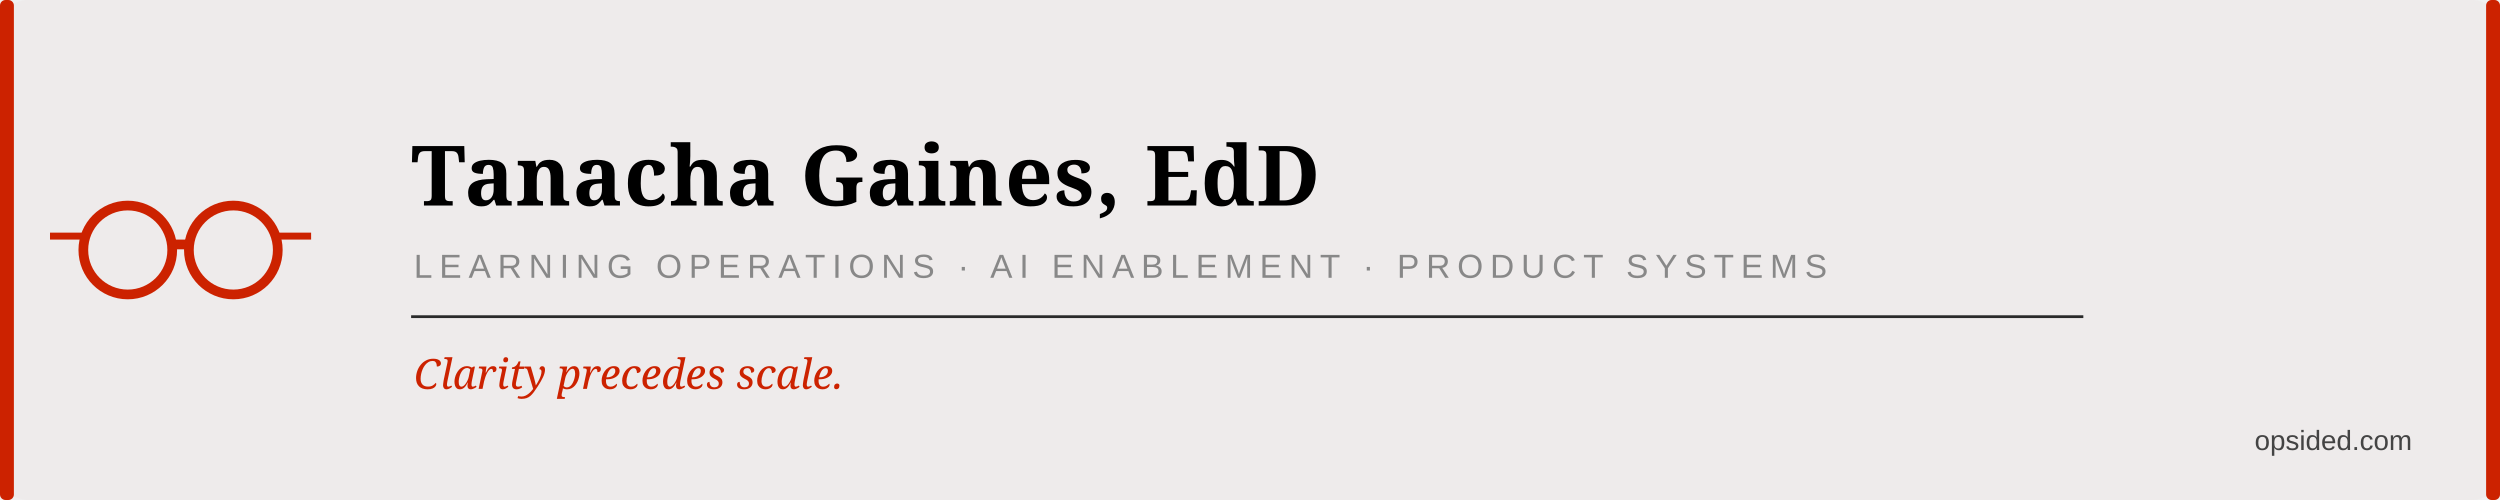
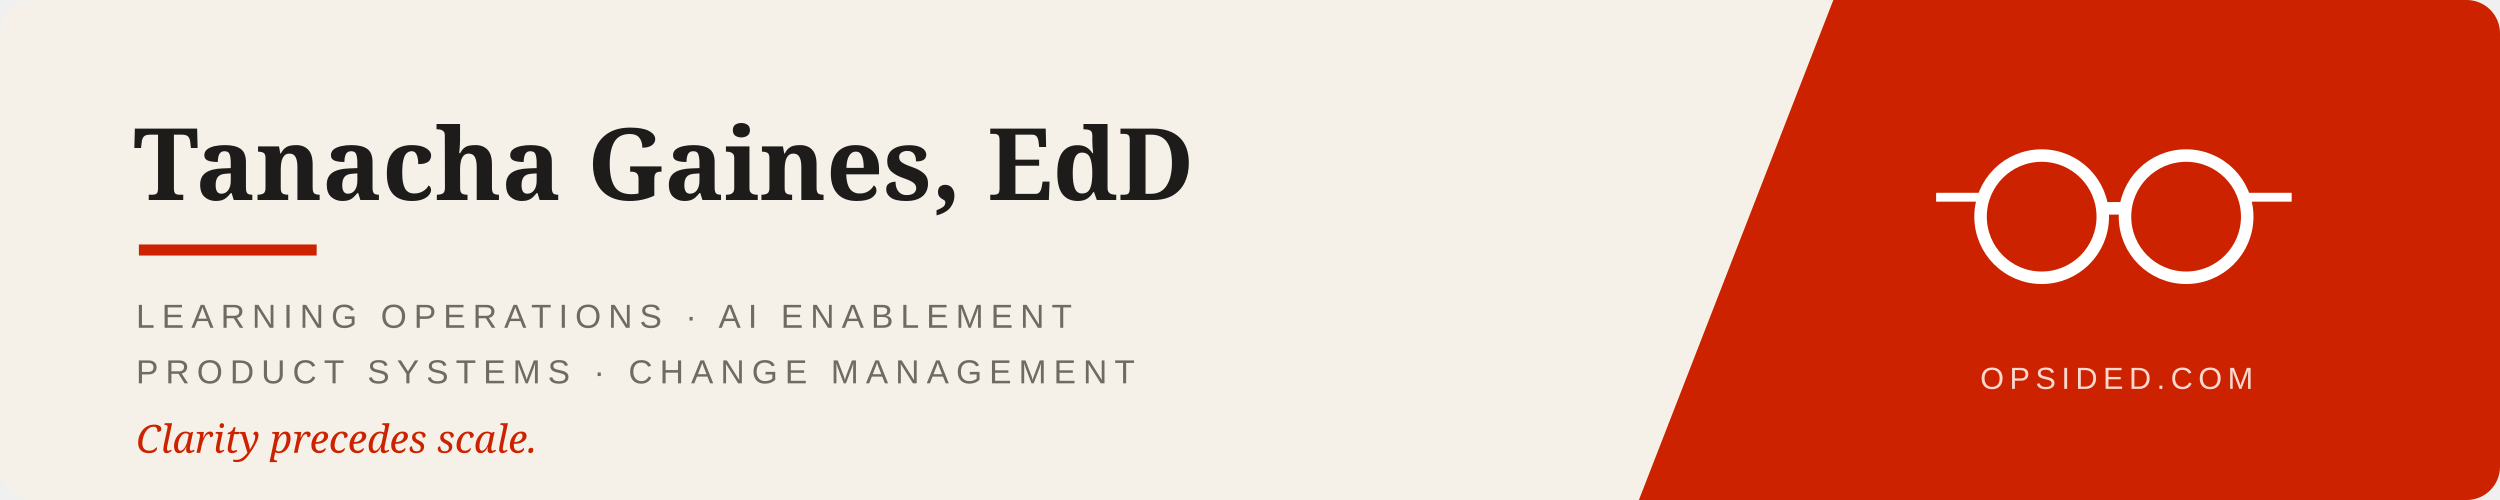
- <svg xmlns="http://www.w3.org/2000/svg" width="900" height="180" viewBox="0 0 900 180">
-   <rect width="900" height="180" fill="#eeebeb" rx="10" />
-   <rect x="0" y="0" width="5" height="180" fill="#cc2200" rx="2" />
-   <rect x="895" y="0" width="5" height="180" fill="#cc2200" rx="2" />
-   <g transform="translate(46, 90)">
-     <circle cx="0" cy="0" r="16" fill="none" stroke="#cc2200" stroke-width="3.5" />
-     <circle cx="38" cy="0" r="16" fill="none" stroke="#cc2200" stroke-width="3.5" />
-     <line x1="16" y1="-2" x2="22" y2="-2" stroke="#cc2200" stroke-width="3.5" />
-     <line x1="-16" y1="-5" x2="-28" y2="-5" stroke="#cc2200" stroke-width="2.5" />
-     <line x1="54" y1="-5" x2="66" y2="-5" stroke="#cc2200" stroke-width="2.5" />
+ <svg xmlns="http://www.w3.org/2000/svg" width="900" height="180" viewBox="0 0 900 180" role="img" aria-label="Tanacha Gaines, EdD — Learning Operations, AI Enablement, Product Systems">
+   <defs>
+     <clipPath id="rounded">
+       <rect width="900" height="180" rx="12" />
+     </clipPath>
+   </defs>
+   <g clip-path="url(#rounded)">
+     <rect width="900" height="180" fill="#f5f1e8" />
+     <polygon points="660,0 900,0 900,180 590,180" fill="#cc2200" />
+     <g transform="translate(735, 78)" stroke="#ffffff" fill="none">
+       <circle cx="0" cy="0" r="22" stroke-width="4.5" />
+       <circle cx="52" cy="0" r="22" stroke-width="4.5" />
+       <line x1="22" y1="-3" x2="30" y2="-3" stroke-width="4.5" />
+       <line x1="-22" y1="-7" x2="-38" y2="-7" stroke-width="3.2" />
+       <line x1="74" y1="-7" x2="90" y2="-7" stroke-width="3.2" />
+     </g>
+     <text x="762" y="140" font-family="Arial, sans-serif" font-size="11" fill="#ffd9d0" letter-spacing="2" text-anchor="middle">OPSIDED.COM</text>
+     <text x="48" y="72" font-family="Georgia, serif" font-size="36" font-weight="700" fill="#1e1c1a">Tanacha Gaines, EdD</text>
+     <rect x="50" y="88" width="64" height="4" fill="#cc2200" />
+     <text x="49" y="118" font-family="Arial, sans-serif" font-size="12" fill="#6f6a63" letter-spacing="2.6">LEARNING OPERATIONS · AI ENABLEMENT</text>
+     <text x="49" y="138" font-family="Arial, sans-serif" font-size="12" fill="#6f6a63" letter-spacing="2.6">PRODUCT SYSTEMS · CHANGE MANAGEMENT</text>
+     <text x="49" y="163" font-family="Georgia, serif" font-size="14" font-style="italic" fill="#cc2200">Clarity precedes scale.</text>
  </g>
-   <text x="148" y="74" font-family="Georgia, serif" font-size="30" font-weight="700" fill="#000000" letter-spacing="0.5">Tanacha Gaines, EdD</text>
-   <text x="149" y="100" font-family="Arial, sans-serif" font-size="12" fill="#888888" letter-spacing="2.5">LEARNING OPERATIONS  ·  AI ENABLEMENT  ·  PRODUCT SYSTEMS</text>
-   <line x1="148" y1="114" x2="750" y2="114" stroke="#2a2a2a" stroke-width="1" />
-   <text x="149" y="140" font-family="Georgia, serif" font-size="15" font-style="italic" fill="#cc2200">Clarity precedes scale.</text>
-   <text x="840" y="162" font-family="Arial, sans-serif" font-size="10" fill="#444444" text-anchor="middle">opsided.com</text>
</svg>
